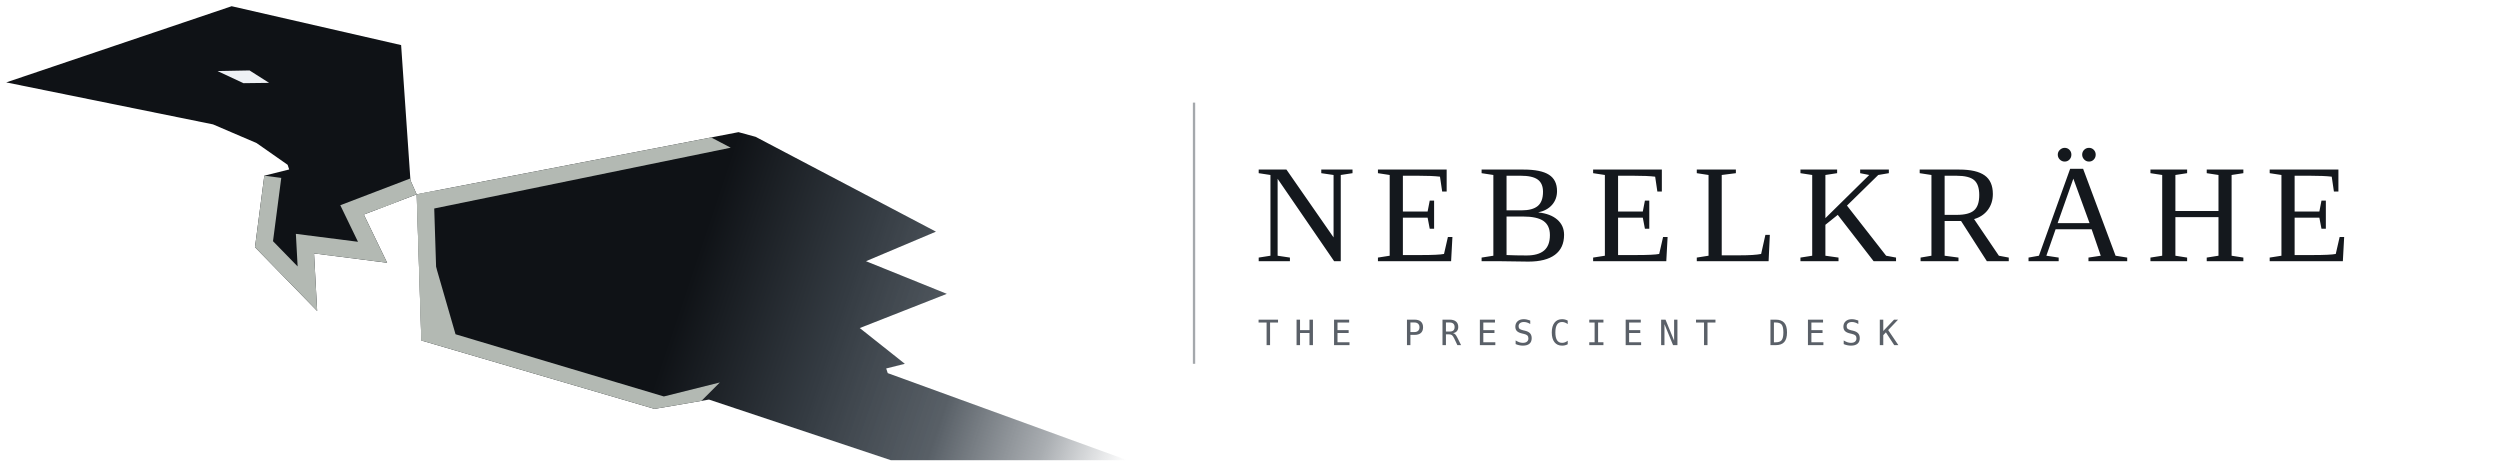
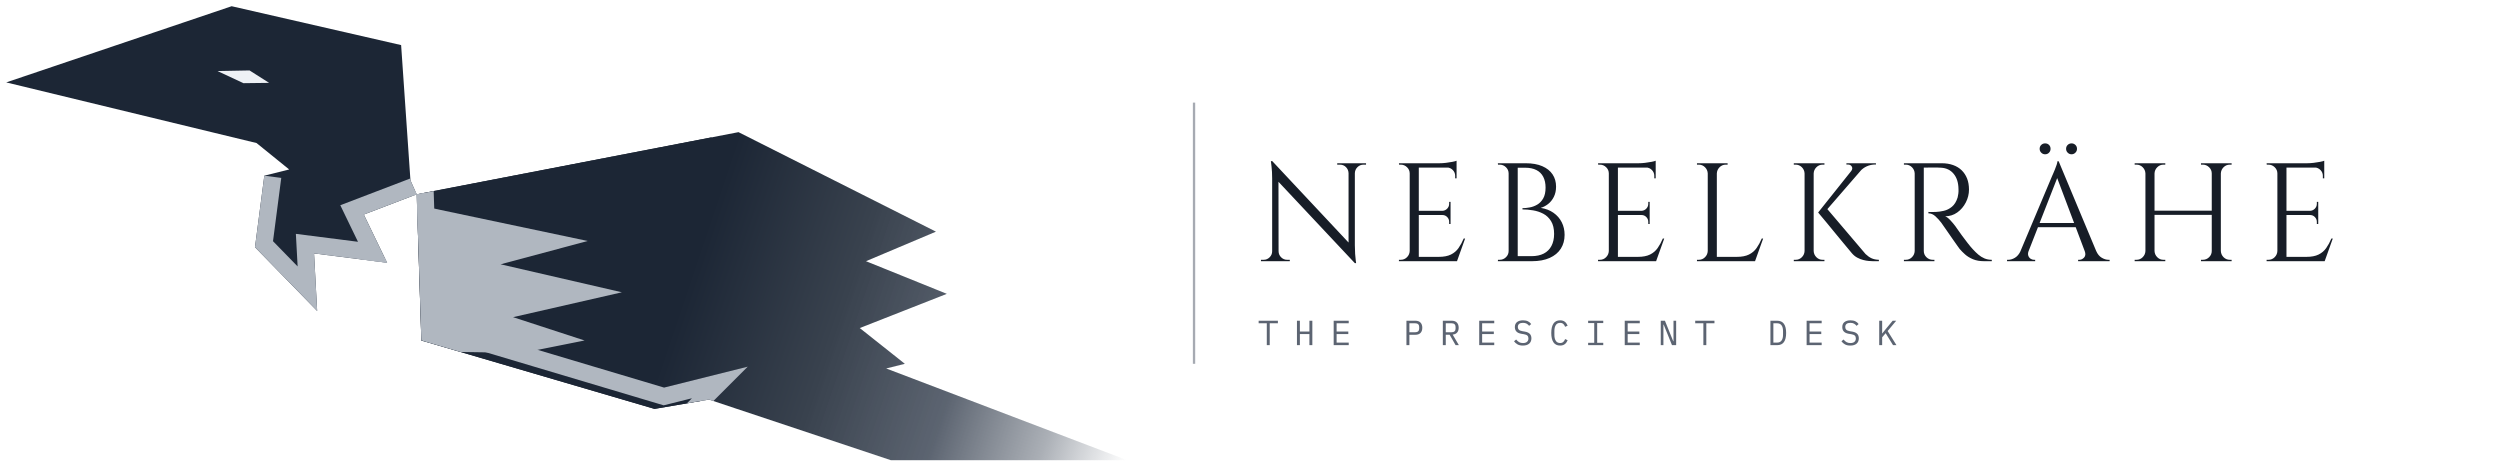
- <svg xmlns="http://www.w3.org/2000/svg" viewBox="0 0 1608 300" width="1608" height="300" role="img" aria-label="NebelKrähe">
+ <svg xmlns="http://www.w3.org/2000/svg" viewBox="0 0 1608 300" width="1608" height="300" role="img" aria-label="NebelKrähe" shape-rendering="geometricPrecision">
  <defs>
-     <linearGradient id="fog" gradientUnits="userSpaceOnUse" x1="4" y1="53" x2="725" y2="296">
-       <stop offset="0.00" stop-color="#0f1216" stop-opacity="1.0" />
-       <stop offset="0.60" stop-color="#0f1216" stop-opacity="1.0" />
-       <stop offset="0.73" stop-color="#343b42" stop-opacity="1.0" />
-       <stop offset="0.84" stop-color="#464e56" stop-opacity="0.9" />
-       <stop offset="0.93" stop-color="#535b63" stop-opacity="0.5" />
-       <stop offset="1.00" stop-color="#5d656d" stop-opacity="0.0" />
+     <linearGradient id="fg" gradientUnits="userSpaceOnUse" x1="4" y1="53" x2="725" y2="296">
+       <stop offset="0.00" stop-color="#1c2635" stop-opacity="1.0" />
+       <stop offset="0.60" stop-color="#1c2635" stop-opacity="1.0" />
+       <stop offset="0.73" stop-color="#39424e" stop-opacity="1.0" />
+       <stop offset="0.84" stop-color="#4a5361" stop-opacity="0.9" />
+       <stop offset="0.93" stop-color="#57606d" stop-opacity="0.5" />
+       <stop offset="1.00" stop-color="#616a77" stop-opacity="0.0" />
    </linearGradient>
-     <clipPath id="body">
-       <path d="M149 4 L258 29 L264 116 L268 125 L475 85 L486 88 L602 149 L557 168 L609 189 L553 211 L582 234 L570 237 L571 240 L725 296 L573 296 L456 257 L421 263 L271 219 L268 125 L234 138 L249 169 L202 163 L204 200 L164 159 L170 113 L186 109 L185 106 L165 92 L137 80 L4 53 Z" />
+     <clipPath id="clhprimary">
+       <path d="M149 4 L258 29 L264 116 L268 125 L475 85 L602 149 L557 168 L609 189 L553 211 L582 234 L570 237 L725 296 L573 296 L456 257 L421 263 L271 219 L268 125 L234 138 L249 169 L202 163 L204 200 L164 159 L170 113 L186 109 L165 92 L4 53 Z" />
    </clipPath>
  </defs>
-   <path d="M149 4 L258 29 L264 116 L268 125 L475 85 L486 88 L602 149 L557 168 L609 189 L553 211 L582 234 L570 237 L571 240 L725 296 L573 296 L456 257 L421 263 L271 219 L268 125 L234 138 L249 169 L202 163 L204 200 L164 159 L170 113 L186 109 L185 106 L165 92 L137 80 L4 53 Z" fill="url(#fog)" />
-   <g clip-path="url(#body)" fill="#b3b9b3" stroke="#b3b9b3" stroke-linejoin="miter" stroke-miterlimit="4">
-     <path d="M386 51 L470 95 L270 136 L267 102 L386 51 Z" stroke-width="0" />
-     <path d="M242 127 L269 132 L293 215 L427 255 L463 246 L441 268 L314 280 L236 207 L238 169 L252 173 L242 127 Z" stroke-width="0" />
-     <path d="M271 219 L268 125 L234 138 L249 169 L202 163 L204 200 L164 159 L170 113" fill="none" stroke-width="22" stroke-linecap="butt" />
+   <path d="M149 4 L258 29 L264 116 L268 125 L475 85 L602 149 L557 168 L609 189 L553 211 L582 234 L570 237 L725 296 L573 296 L456 257 L421 263 L271 219 L268 125 L234 138 L249 169 L202 163 L204 200 L164 159 L170 113 L186 109 L165 92 L4 53 Z" fill="url(#fg)" />
+   <g clip-path="url(#clhprimary)" stroke-linejoin="miter" stroke-miterlimit="12">
+     <path d="M386 51 L470 95 L270 136 L267 102 Z" fill="#1c2635" />
+     <path d="M269 132 L293 215 L427 255 L463 246 L441 268 L314 280 L236 207 L238 169 L252 173 Z" fill="#1c2635" stroke="#b0b7c0" stroke-width="11" />
+     <path d="M269 132 L378 155 L322 170 L400 188 L330 204 L376 219 L336 227 L272 226 Z" fill="#b0b7c0" />
+     <path d="M271 219 L268 125 L234 138 L249 169 L202 163 L204 200 L164 159 L170 113" fill="none" stroke="#b0b7c0" stroke-width="22" stroke-linecap="butt" />
  </g>
  <path d="M139.9 45.7 L160.5 45.3 L173.1 53.3 L156.6 53.5 Z" fill="#eef1f5" />
-   <line x1="768.0" y1="66.0" x2="768.0" y2="234.0" stroke="#5a6068" stroke-width="1.5" opacity=".55" />
-   <text x="807.0" y="168.0" font-family="'Cinzel','Trajan Pro',Georgia,'Times New Roman',serif" font-size="90.0" letter-spacing="11.7" fill="#14181d">NEBELKRÄHE</text>
-   <text x="809.0" y="222.0" font-family="ui-monospace,Menlo,Consolas,monospace" font-size="22.5" letter-spacing="9.9" fill="#5a6068">THE PRESCIENT DESK</text>
+   <line x1="768" y1="66" x2="768" y2="234" stroke="#5c6472" stroke-width="1.5" opacity=".55" />
+   <g transform="translate(807.00,168.00)">
+     <path d="M11.34 -64.35 63.63 -8.55 64.44 1.26 12.15 -54.45ZM11.52 -6.39V0.00H4.05V-0.90Q4.05 -0.90 4.86 -0.90Q5.67 -0.90 5.76 -0.90Q8.01 -0.90 9.63 -2.52Q11.25 -4.14 11.25 -6.39ZM15.39 -6.39Q15.39 -4.14 17.01 -2.52Q18.63 -0.90 20.88 -0.90Q20.97 -0.90 21.78 -0.90Q22.59 -0.90 22.59 -0.90V0.00H15.12V-6.39ZM11.34 -64.35 15.30 -59.31 15.39 0.00H11.25V-53.10Q11.25 -57.69 10.84 -61.02Q10.44 -64.35 10.44 -64.35ZM64.44 -63.00V-10.26Q64.44 -7.38 64.62 -4.72Q64.80 -2.07 65.03 -0.40Q65.25 1.26 65.25 1.26H64.44L60.39 -3.51V-63.00ZM71.64 -63.00V-62.10Q71.64 -62.10 70.83 -62.10Q70.02 -62.10 70.02 -62.10Q67.77 -62.10 66.15 -60.52Q64.53 -58.95 64.44 -56.61H64.17V-63.00ZM53.10 -63.00H60.57V-56.61H60.39Q60.30 -58.95 58.72 -60.52Q57.15 -62.10 54.81 -62.10Q54.81 -62.10 54.00 -62.10Q53.19 -62.10 53.10 -62.10Z M105.57 -63.00V0.00H99.72V-63.00ZM129.87 -2.79V0.00H105.30V-2.79ZM126.00 -32.40V-29.70H105.30V-32.40ZM129.87 -63.00V-60.21H105.30V-63.00ZM135.36 -14.58 130.14 0.00H115.20L118.44 -2.79Q123.21 -2.79 126.23 -4.28Q129.24 -5.76 131.13 -8.46Q133.02 -11.16 134.46 -14.58ZM126.00 -29.88V-23.94H125.10V-25.29Q125.10 -27.09 123.84 -28.39Q122.58 -29.70 120.78 -29.70V-29.88ZM126.00 -38.16V-32.22H120.78V-32.40Q122.58 -32.49 123.84 -33.80Q125.10 -35.10 125.10 -36.90V-38.16ZM129.87 -60.48V-53.28H128.97V-54.90Q128.97 -57.06 127.44 -58.63Q125.91 -60.21 123.66 -60.30V-60.48ZM129.87 -64.62V-62.01L118.89 -63.00Q120.87 -63.00 123.08 -63.27Q125.28 -63.54 127.17 -63.90Q129.06 -64.26 129.87 -64.62ZM99.99 -6.57V0.00H92.79V-0.90Q92.79 -0.90 93.38 -0.90Q93.96 -0.90 93.96 -0.90Q96.30 -0.90 97.97 -2.56Q99.63 -4.23 99.72 -6.57ZM99.99 -56.43H99.72Q99.72 -58.77 98.01 -60.43Q96.30 -62.10 93.96 -62.10Q93.96 -62.10 93.42 -62.10Q92.88 -62.10 92.88 -62.10L92.79 -63.00H99.99Z M164.79 -63.00H174.33Q180.63 -63.00 185.00 -61.11Q189.36 -59.22 191.61 -55.84Q193.86 -52.47 193.86 -47.97Q193.86 -44.19 192.42 -41.35Q190.98 -38.52 188.73 -36.77Q186.48 -35.01 183.96 -34.29Q188.73 -33.57 192.19 -31.14Q195.66 -28.71 197.50 -25.06Q199.35 -21.42 199.35 -16.92Q199.35 -11.88 196.92 -8.05Q194.49 -4.23 189.76 -2.11Q185.04 0.00 178.38 0.00H168.39Q168.39 0.00 168.44 -0.81Q168.48 -1.62 168.48 -2.43Q168.48 -3.24 168.48 -3.24H178.02Q182.70 -3.24 185.94 -4.90Q189.18 -6.57 190.89 -9.81Q192.60 -13.05 192.60 -17.55Q192.60 -22.59 190.66 -25.74Q188.73 -28.89 185.67 -30.51Q182.61 -32.13 179.05 -32.71Q175.50 -33.30 172.26 -33.30V-34.11Q174.33 -34.11 176.85 -34.56Q179.37 -35.01 181.71 -36.36Q184.05 -37.71 185.58 -40.36Q187.11 -43.02 187.11 -47.34Q187.11 -51.39 185.62 -54.27Q184.14 -57.15 181.21 -58.63Q178.29 -60.12 173.97 -60.12H165.69Q165.69 -60.21 165.46 -60.88Q165.24 -61.56 165.01 -62.28Q164.79 -63.00 164.79 -63.00ZM169.20 -63.00V0.00H163.35V-63.00ZM163.62 -6.57V0.00H156.42L156.51 -0.90Q156.69 -0.90 157.09 -0.90Q157.50 -0.90 157.59 -0.90Q159.93 -0.90 161.64 -2.56Q163.35 -4.23 163.35 -6.57ZM163.62 -56.43H163.35Q163.35 -58.77 161.64 -60.43Q159.93 -62.10 157.59 -62.10Q157.50 -62.10 157.09 -62.10Q156.69 -62.10 156.51 -62.10L156.42 -63.00H163.62Z M233.64 -63.00V0.00H227.79V-63.00ZM257.94 -2.79V0.00H233.37V-2.79ZM254.07 -32.40V-29.70H233.37V-32.40ZM257.94 -63.00V-60.21H233.37V-63.00ZM263.43 -14.58 258.21 0.00H243.27L246.51 -2.79Q251.28 -2.79 254.29 -4.28Q257.31 -5.76 259.20 -8.46Q261.09 -11.16 262.53 -14.58ZM254.07 -29.88V-23.94H253.17V-25.29Q253.17 -27.09 251.91 -28.39Q250.65 -29.70 248.85 -29.70V-29.88ZM254.07 -38.16V-32.22H248.85V-32.40Q250.65 -32.49 251.91 -33.80Q253.17 -35.10 253.17 -36.90V-38.16ZM257.94 -60.48V-53.28H257.04V-54.90Q257.04 -57.06 255.51 -58.63Q253.98 -60.21 251.73 -60.30V-60.48ZM257.94 -64.62V-62.01L246.96 -63.00Q248.94 -63.00 251.14 -63.27Q253.35 -63.54 255.24 -63.90Q257.13 -64.26 257.94 -64.62ZM228.06 -6.57V0.00H220.86V-0.90Q220.86 -0.90 221.44 -0.90Q222.03 -0.90 222.03 -0.90Q224.37 -0.90 226.03 -2.56Q227.70 -4.23 227.79 -6.57ZM228.06 -56.43H227.79Q227.79 -58.77 226.08 -60.43Q224.37 -62.10 222.03 -62.10Q222.03 -62.10 221.49 -62.10Q220.95 -62.10 220.95 -62.10L220.86 -63.00H228.06Z M297.27 -63.00V0.00H291.42V-63.00ZM321.57 -2.79V0.00H297.00V-2.79ZM327.06 -14.58 321.84 0.00H306.90L310.14 -2.79Q314.91 -2.79 317.92 -4.28Q320.94 -5.76 322.83 -8.46Q324.72 -11.16 326.16 -14.58ZM291.69 -6.57V0.00H284.49V-0.90Q284.49 -0.90 285.07 -0.90Q285.66 -0.90 285.66 -0.90Q288.00 -0.90 289.66 -2.56Q291.33 -4.23 291.42 -6.57ZM291.69 -56.43H291.42Q291.33 -58.77 289.66 -60.43Q288.00 -62.10 285.66 -62.10Q285.66 -62.10 285.07 -62.10Q284.49 -62.10 284.49 -62.10V-63.00H291.69ZM297.00 -56.43V-63.00H304.20V-62.10Q304.11 -62.10 303.57 -62.10Q303.03 -62.10 303.03 -62.10Q300.69 -62.10 299.02 -60.43Q297.36 -58.77 297.27 -56.43Z M367.38 -34.65 392.94 -4.59Q394.83 -2.79 396.76 -1.89Q398.70 -0.99 401.49 -0.90V0.00H397.62Q396.72 0.00 395.06 -0.14Q393.39 -0.27 391.45 -0.77Q389.52 -1.26 387.58 -2.29Q385.65 -3.33 384.12 -5.13Q384.12 -5.13 382.55 -7.02Q380.97 -8.91 378.50 -11.88Q376.02 -14.85 373.27 -18.22Q370.53 -21.60 368.06 -24.57Q365.58 -27.54 364.00 -29.43Q362.43 -31.32 362.43 -31.32ZM393.39 -62.37 366.48 -31.32H362.43L387.18 -62.37ZM399.60 -63.00V-62.19H399.24Q396.27 -62.19 393.70 -61.02Q391.14 -59.85 389.34 -57.78L383.67 -57.96Q384.84 -59.49 384.08 -60.84Q383.31 -62.19 381.51 -62.19H380.61V-63.00H399.24ZM359.55 -63.00V0.00H353.70V-63.00ZM353.97 -6.57V0.00H346.77V-0.90Q346.77 -0.90 347.36 -0.90Q347.94 -0.90 347.94 -0.90Q350.28 -0.90 351.95 -2.56Q353.61 -4.23 353.70 -6.57ZM353.97 -56.43H353.70Q353.61 -58.77 351.95 -60.43Q350.28 -62.10 347.94 -62.10Q347.94 -62.10 347.36 -62.10Q346.77 -62.10 346.77 -62.10V-63.00H353.97ZM359.28 -6.57H359.55Q359.64 -4.23 361.31 -2.56Q362.97 -0.90 365.31 -0.90Q365.31 -0.90 365.85 -0.90Q366.39 -0.90 366.48 -0.90V0.00H359.28ZM359.28 -56.43V-63.00H366.48V-62.10Q366.39 -62.10 365.85 -62.10Q365.31 -62.10 365.31 -62.10Q362.97 -62.10 361.31 -60.43Q359.64 -58.77 359.55 -56.43Z M429.21 -63.00H441.90Q445.95 -63.00 449.24 -61.83Q452.52 -60.66 454.77 -58.45Q457.02 -56.25 458.24 -53.14Q459.45 -50.04 459.45 -46.08Q459.45 -41.76 457.42 -37.80Q455.40 -33.84 451.93 -31.36Q448.47 -28.89 444.15 -28.89Q445.68 -28.26 447.48 -26.32Q449.28 -24.39 450.63 -22.59Q450.63 -22.59 451.85 -20.84Q453.06 -19.08 454.90 -16.56Q456.75 -14.04 458.64 -11.61Q460.53 -9.18 461.88 -7.74Q463.68 -5.76 465.48 -4.23Q467.28 -2.70 469.39 -1.80Q471.51 -0.90 474.12 -0.90V0.00H469.17Q465.03 0.00 462.01 -1.26Q459.00 -2.52 456.93 -4.37Q454.86 -6.21 453.42 -7.92Q453.15 -8.28 451.93 -9.99Q450.72 -11.70 449.05 -14.08Q447.39 -16.47 445.77 -18.81Q444.15 -21.15 442.98 -22.81Q441.81 -24.48 441.63 -24.75Q439.92 -27.00 437.85 -28.89Q435.78 -30.78 433.35 -30.78V-31.68Q433.35 -31.68 434.75 -31.63Q436.14 -31.59 438.12 -31.68Q440.46 -31.77 443.25 -32.40Q446.04 -33.03 448.47 -35.01Q450.90 -36.99 452.16 -41.04Q452.43 -42.03 452.61 -43.52Q452.79 -45.00 452.70 -46.44Q452.61 -52.56 449.60 -56.20Q446.58 -59.85 441.54 -60.12Q439.02 -60.30 436.37 -60.25Q433.71 -60.21 431.91 -60.21Q430.11 -60.21 430.11 -60.21Q430.11 -60.30 429.88 -60.97Q429.66 -61.65 429.43 -62.33Q429.21 -63.00 429.21 -63.00ZM430.38 -63.00V0.00H424.53V-63.00ZM424.80 -6.57V0.00H417.60V-0.90Q417.60 -0.90 418.18 -0.90Q418.77 -0.90 418.77 -0.90Q421.11 -0.90 422.77 -2.56Q424.44 -4.23 424.53 -6.57ZM424.80 -56.43H424.53Q424.44 -58.77 422.77 -60.43Q421.11 -62.10 418.77 -62.10Q418.77 -62.10 418.18 -62.10Q417.60 -62.10 417.60 -62.10V-63.00H424.80ZM430.11 -6.57H430.38Q430.38 -4.23 432.09 -2.56Q433.80 -0.90 436.14 -0.90Q436.14 -0.90 436.68 -0.90Q437.22 -0.90 437.22 -0.90V0.00H430.11Z M517.14 -64.26 543.78 -0.54H536.13L515.34 -55.71ZM497.79 -6.57Q497.16 -4.77 497.61 -3.51Q498.06 -2.25 499.10 -1.57Q500.13 -0.90 501.21 -0.90H502.02V0.00H483.93V-0.90Q483.93 -0.90 484.34 -0.90Q484.74 -0.90 484.74 -0.90Q486.81 -0.90 489.01 -2.21Q491.22 -3.51 492.66 -6.57ZM517.14 -64.26 517.95 -57.96 495.36 -0.27H489.96L513.00 -54.99Q513.00 -54.99 513.50 -56.11Q513.99 -57.24 514.66 -58.86Q515.34 -60.48 515.84 -62.01Q516.33 -63.54 516.33 -64.26ZM529.83 -24.57V-21.87H501.66V-24.57ZM533.88 -6.57H541.26Q542.61 -3.51 544.86 -2.21Q547.11 -0.90 549.18 -0.90Q549.18 -0.90 549.54 -0.90Q549.90 -0.90 549.90 -0.90V0.00H529.65V-0.90H530.46Q532.17 -0.90 533.52 -2.38Q534.87 -3.87 533.88 -6.57ZM508.41 -68.76Q506.97 -68.76 505.93 -69.80Q504.90 -70.83 504.90 -72.27Q504.90 -73.80 505.93 -74.79Q506.97 -75.78 508.41 -75.78Q509.94 -75.78 510.93 -74.79Q511.92 -73.80 511.92 -72.27Q511.92 -70.83 510.93 -69.80Q509.94 -68.76 508.41 -68.76ZM525.42 -68.76Q523.98 -68.76 522.94 -69.80Q521.91 -70.83 521.91 -72.27Q521.91 -73.80 522.94 -74.79Q523.98 -75.78 525.42 -75.78Q526.86 -75.78 527.89 -74.79Q528.93 -73.80 528.93 -72.27Q528.93 -70.83 527.89 -69.80Q526.86 -68.76 525.42 -68.76Z M621.45 -63.00V0.00H615.60V-63.00ZM578.79 -63.00V0.00H572.94V-63.00ZM616.41 -32.49V-29.79H577.89V-32.49ZM573.21 -6.57V0.00H566.01V-0.90Q566.01 -0.90 566.60 -0.90Q567.18 -0.90 567.18 -0.90Q569.52 -0.90 571.18 -2.56Q572.85 -4.23 572.94 -6.57ZM573.21 -56.43H572.94Q572.85 -58.77 571.18 -60.43Q569.52 -62.10 567.18 -62.10Q567.18 -62.10 566.60 -62.10Q566.01 -62.10 566.01 -62.10V-63.00H573.21ZM578.52 -6.57H578.79Q578.88 -4.23 580.55 -2.56Q582.21 -0.90 584.55 -0.90Q584.55 -0.90 585.09 -0.90Q585.63 -0.90 585.72 -0.90V0.00H578.52ZM578.52 -56.43V-63.00H585.72V-62.10Q585.63 -62.10 585.09 -62.10Q584.55 -62.10 584.55 -62.10Q582.21 -62.10 580.55 -60.43Q578.88 -58.77 578.79 -56.43ZM615.87 -6.57V0.00H608.67V-0.90Q608.76 -0.90 609.30 -0.90Q609.84 -0.90 609.84 -0.90Q612.18 -0.90 613.89 -2.56Q615.60 -4.23 615.60 -6.57ZM615.87 -56.43H615.60Q615.60 -58.77 613.89 -60.43Q612.18 -62.10 609.84 -62.10Q609.84 -62.10 609.30 -62.10Q608.76 -62.10 608.67 -62.10V-63.00H615.87ZM621.18 -6.57H621.45Q621.54 -4.23 623.20 -2.56Q624.87 -0.90 627.21 -0.90Q627.21 -0.90 627.80 -0.90Q628.38 -0.90 628.38 -0.90V0.00H621.18ZM621.18 -56.43V-63.00H628.38V-62.10Q628.38 -62.10 627.80 -62.10Q627.21 -62.10 627.21 -62.10Q624.87 -62.10 623.20 -60.43Q621.54 -58.77 621.45 -56.43Z M663.66 -63.00V0.00H657.81V-63.00ZM687.96 -2.79V0.00H663.39V-2.79ZM684.09 -32.40V-29.70H663.39V-32.40ZM687.96 -63.00V-60.21H663.39V-63.00ZM693.45 -14.58 688.23 0.00H673.29L676.53 -2.79Q681.30 -2.79 684.32 -4.28Q687.33 -5.76 689.22 -8.46Q691.11 -11.16 692.55 -14.58ZM684.09 -29.88V-23.94H683.19V-25.29Q683.19 -27.09 681.93 -28.39Q680.67 -29.70 678.87 -29.70V-29.88ZM684.09 -38.16V-32.22H678.87V-32.40Q680.67 -32.49 681.93 -33.80Q683.19 -35.10 683.19 -36.90V-38.16ZM687.96 -60.48V-53.28H687.06V-54.90Q687.06 -57.06 685.53 -58.63Q684.00 -60.21 681.75 -60.30V-60.48ZM687.96 -64.62V-62.01L676.98 -63.00Q678.96 -63.00 681.16 -63.27Q683.37 -63.54 685.26 -63.90Q687.15 -64.26 687.96 -64.62ZM658.08 -6.57V0.00H650.88V-0.90Q650.88 -0.90 651.47 -0.90Q652.05 -0.90 652.05 -0.90Q654.39 -0.90 656.06 -2.56Q657.72 -4.23 657.81 -6.57ZM658.08 -56.43H657.81Q657.81 -58.77 656.10 -60.43Q654.39 -62.10 652.05 -62.10Q652.05 -62.10 651.51 -62.10Q650.97 -62.10 650.97 -62.10L650.88 -63.00H658.08Z" fill="#171d27" />
+   </g>
+   <g transform="translate(809.00,222.00)">
+     <path d="M7.69 -14.06V0.00H5.80V-14.06H0.56V-15.71H12.94V-14.06Z M33.21 -7.13H27.09V0.00H25.20V-15.71H27.09V-8.78H33.21V-15.71H35.10V0.00H33.21Z M48.82 0.00V-15.71H58.50V-14.06H50.71V-8.78H58.23V-7.13H50.71V-1.64H58.50V0.00Z M95.62 0.00V-15.71H101.34Q103.52 -15.71 104.67 -14.51Q105.82 -13.32 105.82 -11.18Q105.82 -9.04 104.67 -7.85Q103.52 -6.66 101.34 -6.66H97.52V0.00ZM97.52 -8.30H101.29Q102.49 -8.30 103.15 -8.90Q103.81 -9.49 103.81 -10.60V-11.77Q103.81 -12.87 103.15 -13.47Q102.49 -14.06 101.29 -14.06H97.52Z M120.92 0.00H119.03V-15.71H124.74Q126.92 -15.71 128.07 -14.51Q129.22 -13.32 129.22 -11.18Q129.22 -9.27 128.23 -8.12Q127.24 -6.97 125.35 -6.79L129.35 0.00H127.24L123.41 -6.71H120.92ZM124.69 -8.30Q125.89 -8.30 126.55 -8.90Q127.22 -9.49 127.22 -10.60V-11.77Q127.22 -12.87 126.55 -13.47Q125.89 -14.06 124.69 -14.06H120.92V-8.30Z M142.43 0.00V-15.71H152.10V-14.06H144.31V-8.78H151.83V-7.13H144.31V-1.64H152.10V0.00Z M170.51 0.27Q168.39 0.27 167.04 -0.51Q165.69 -1.28 164.81 -2.50L166.19 -3.62Q167.11 -2.48 168.13 -1.91Q169.16 -1.35 170.57 -1.35Q172.28 -1.35 173.18 -2.14Q174.08 -2.92 174.08 -4.34Q174.08 -5.49 173.43 -6.13Q172.78 -6.77 171.16 -7.04L169.40 -7.33Q168.26 -7.54 167.48 -7.94Q166.70 -8.35 166.23 -8.92Q165.76 -9.49 165.56 -10.18Q165.35 -10.87 165.35 -11.61Q165.35 -13.77 166.77 -14.87Q168.19 -15.97 170.59 -15.97Q172.49 -15.97 173.78 -15.34Q175.07 -14.71 175.86 -13.57L174.53 -12.42Q173.88 -13.28 172.96 -13.81Q172.04 -14.35 170.57 -14.35Q168.98 -14.35 168.12 -13.68Q167.27 -13.00 167.27 -11.65Q167.27 -10.60 167.91 -9.93Q168.55 -9.27 170.21 -8.98L171.90 -8.69Q173.05 -8.48 173.84 -8.08Q174.62 -7.67 175.11 -7.11Q175.59 -6.55 175.79 -5.85Q176.00 -5.15 176.00 -4.39Q176.00 -2.21 174.57 -0.97Q173.14 0.27 170.51 0.27Z M194.47 0.27Q191.59 0.27 190.18 -1.82Q188.78 -3.92 188.78 -7.85Q188.78 -11.79 190.18 -13.88Q191.59 -15.97 194.47 -15.97Q195.55 -15.97 196.34 -15.68Q197.12 -15.39 197.69 -14.89Q198.25 -14.40 198.63 -13.78Q199.01 -13.16 199.31 -12.53L197.69 -11.79Q197.48 -12.31 197.21 -12.77Q196.94 -13.23 196.57 -13.58Q196.20 -13.93 195.69 -14.13Q195.19 -14.33 194.47 -14.33Q192.60 -14.33 191.69 -12.91Q190.78 -11.50 190.78 -9.13V-6.57Q190.78 -4.21 191.69 -2.79Q192.60 -1.37 194.47 -1.37Q195.19 -1.37 195.69 -1.57Q196.20 -1.78 196.57 -2.13Q196.94 -2.48 197.21 -2.94Q197.48 -3.40 197.69 -3.92L199.31 -3.17Q199.01 -2.52 198.63 -1.91Q198.25 -1.30 197.69 -0.81Q197.12 -0.32 196.34 -0.02Q195.55 0.27 194.47 0.27Z M212.49 0.00V-1.51H216.41V-14.20H212.49V-15.71H222.21V-14.20H218.30V-1.51H222.21V0.00Z M236.03 0.00V-15.71H245.70V-14.06H237.92V-8.78H245.43V-7.13H237.92V-1.64H245.70V0.00Z M261.07 -13.23H260.91V0.00H259.20V-15.71H261.88L267.23 -2.48H267.39V-15.71H269.10V0.00H266.42Z M288.50 -14.06V0.00H286.61V-14.06H281.36V-15.71H293.74V-14.06Z M329.74 -15.71H334.12Q337.00 -15.71 338.42 -13.72Q339.84 -11.74 339.84 -7.85Q339.84 -3.96 338.42 -1.98Q337.00 0.00 334.12 0.00H329.74ZM334.03 -1.64Q335.92 -1.64 336.88 -2.95Q337.84 -4.25 337.84 -6.64V-9.07Q337.84 -11.45 336.88 -12.76Q335.92 -14.06 334.03 -14.06H331.63V-1.64Z M353.02 0.00V-15.71H362.70V-14.06H354.91V-8.78H362.43V-7.13H354.91V-1.64H362.70V0.00Z M381.10 0.27Q378.99 0.27 377.64 -0.51Q376.29 -1.28 375.41 -2.50L376.78 -3.62Q377.71 -2.48 378.73 -1.91Q379.75 -1.35 381.17 -1.35Q382.88 -1.35 383.78 -2.14Q384.68 -2.92 384.68 -4.34Q384.68 -5.49 384.03 -6.13Q383.38 -6.77 381.76 -7.04L380.00 -7.33Q378.85 -7.54 378.08 -7.94Q377.30 -8.35 376.83 -8.92Q376.36 -9.49 376.15 -10.18Q375.95 -10.87 375.95 -11.61Q375.95 -13.77 377.37 -14.87Q378.79 -15.97 381.19 -15.97Q383.08 -15.97 384.38 -15.34Q385.67 -14.71 386.46 -13.57L385.13 -12.42Q384.48 -13.28 383.56 -13.81Q382.63 -14.35 381.17 -14.35Q379.57 -14.35 378.72 -13.68Q377.86 -13.00 377.86 -11.65Q377.86 -10.60 378.51 -9.93Q379.15 -9.27 380.81 -8.98L382.50 -8.69Q383.65 -8.48 384.43 -8.08Q385.22 -7.67 385.71 -7.11Q386.19 -6.55 386.39 -5.85Q386.59 -5.15 386.59 -4.39Q386.59 -2.21 385.17 -0.97Q383.74 0.27 381.10 0.27Z M403.85 -7.69 401.60 -5.04V0.00H399.71V-15.71H401.60V-7.51H401.67L403.74 -10.12L408.37 -15.71H410.65L405.13 -9.09L410.80 0.00H408.60Z" fill="#5c6472" />
+   </g>
</svg>
